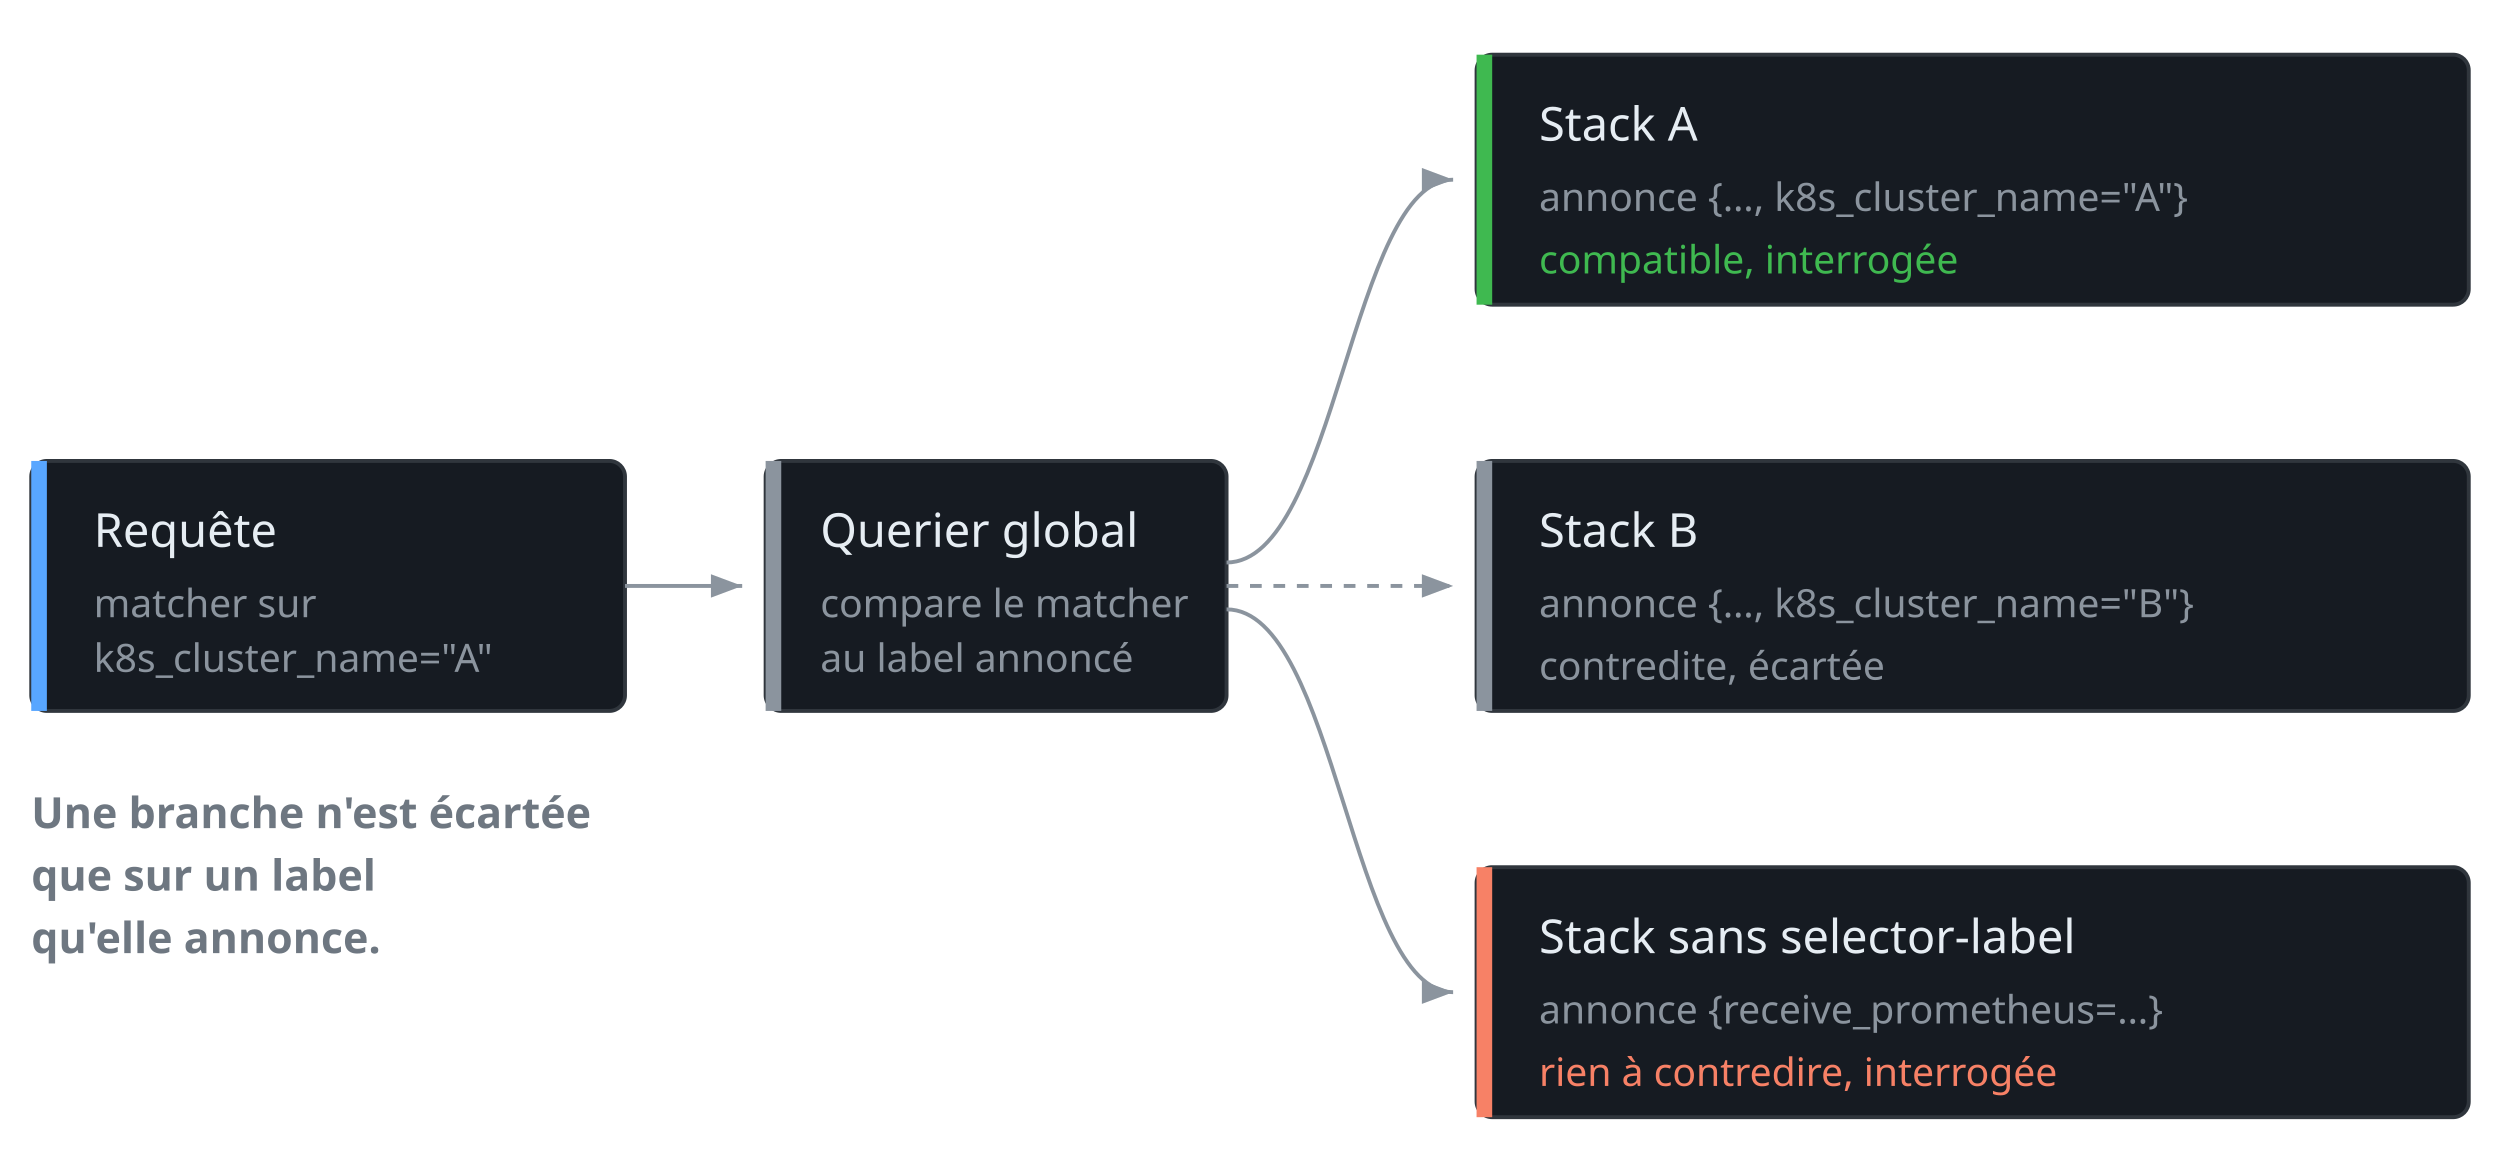
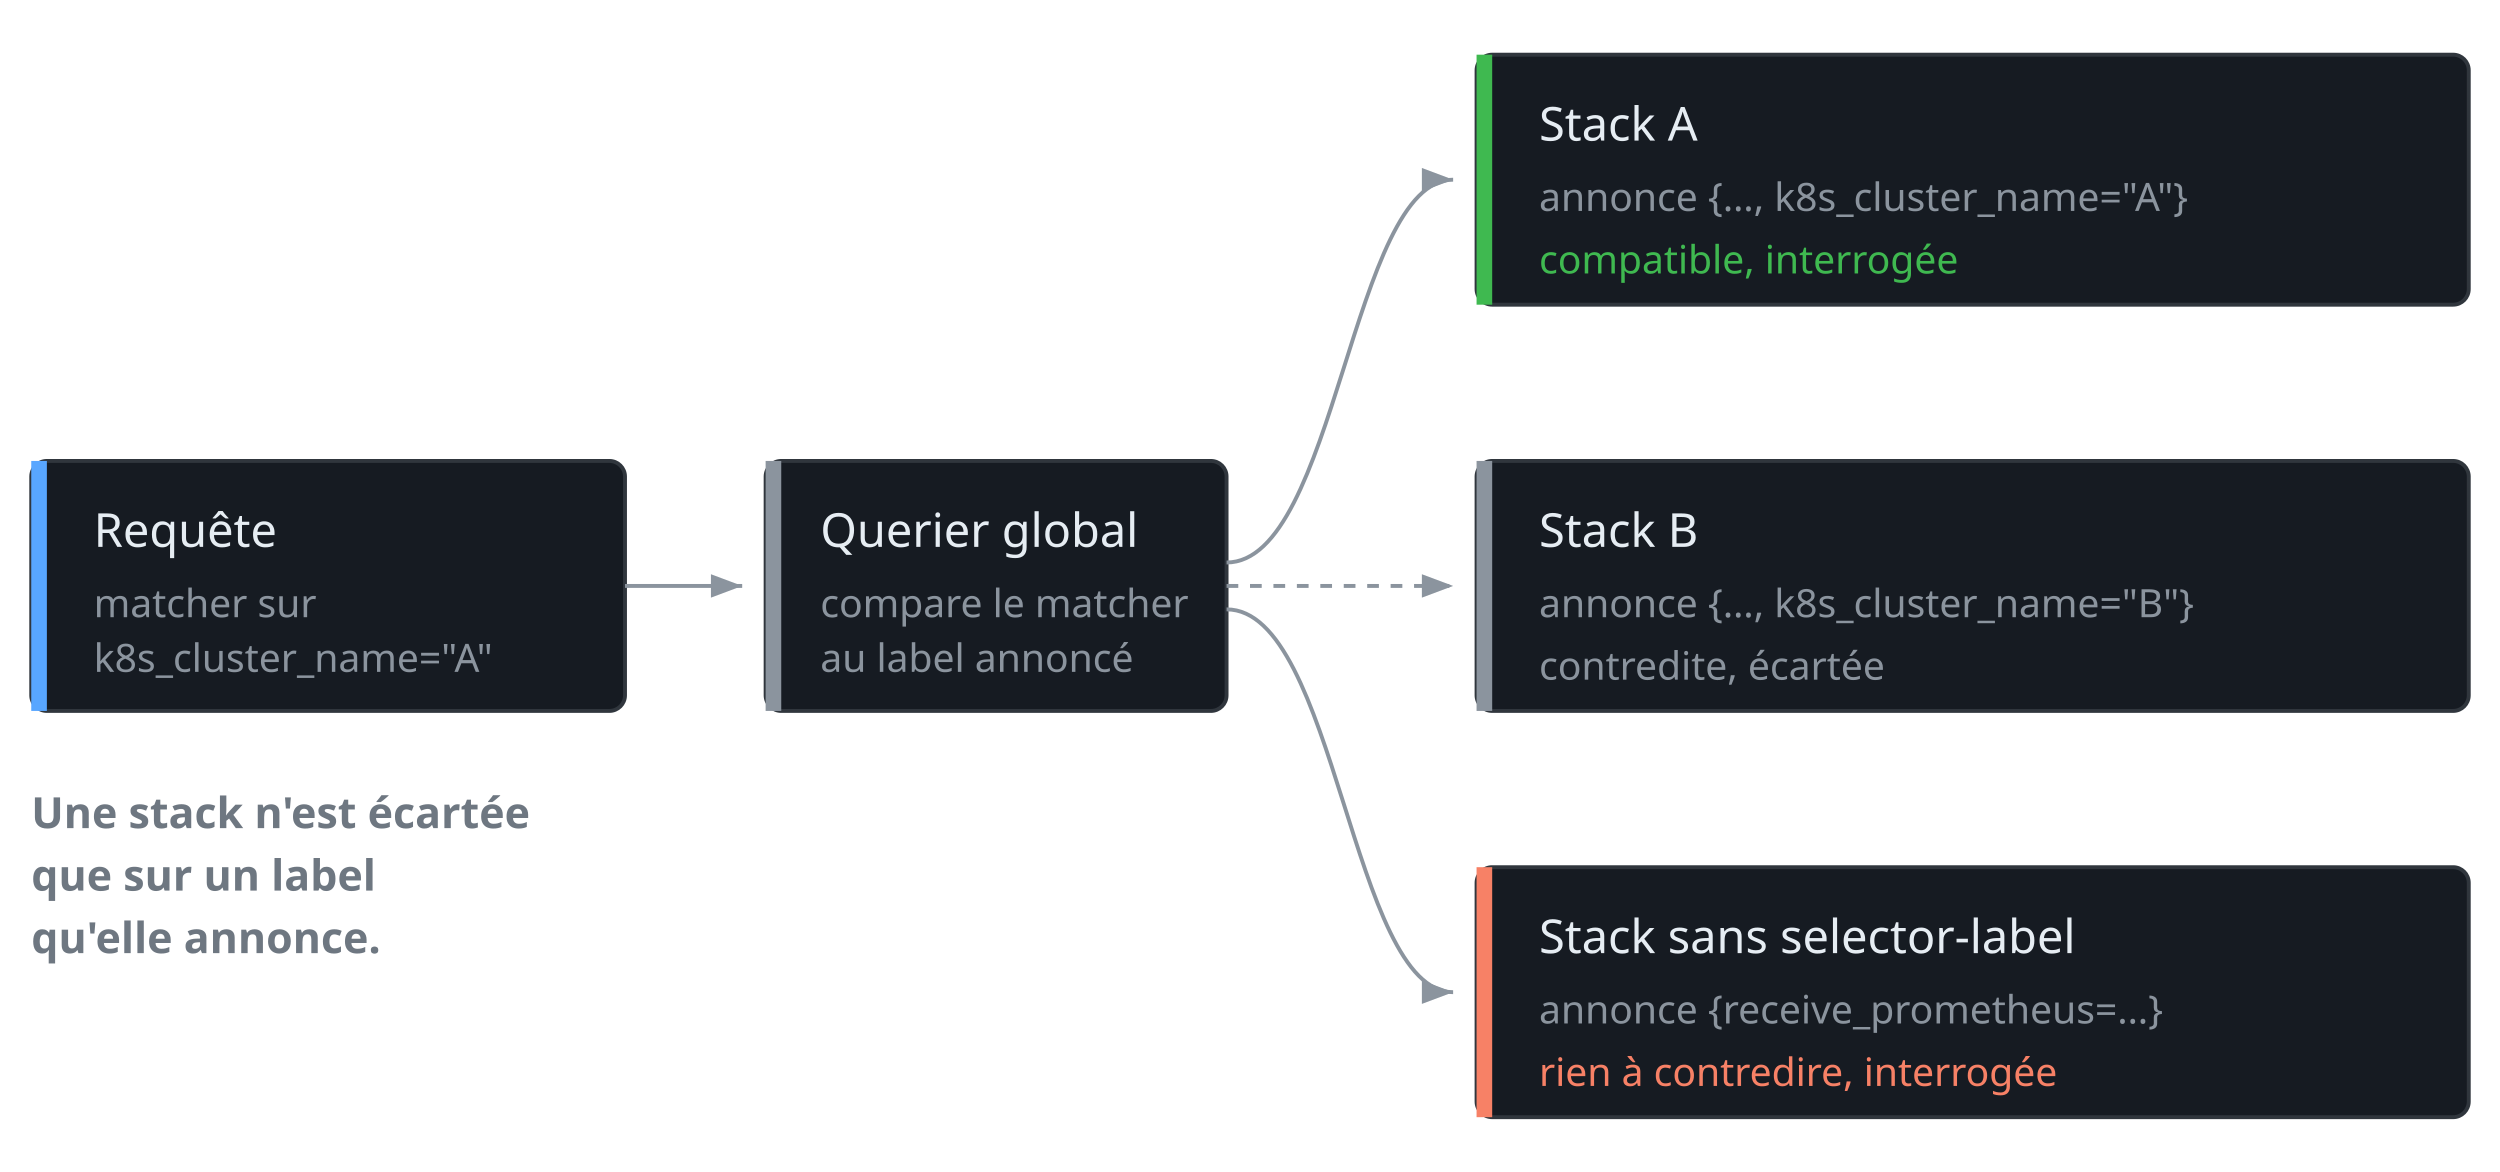
<svg xmlns="http://www.w3.org/2000/svg" class="jd-svg" data-jd-theme="" width="640" height="300" viewBox="0 0 640 300" font-family="'Segoe UI', system-ui, -apple-system, BlinkMacSystemFont, sans-serif">
  <style>
    .jd-svg text { font-family: var(--jd-sans, 'Segoe UI', system-ui, -apple-system, BlinkMacSystemFont, sans-serif); }
    .jd-svg .sub { fill: var(--jd-muted, #8b949e); }
    .jd-svg .box-fill { fill: var(--jd-surface-raised, #161b22); }
    .jd-svg .box-stroke { stroke: var(--jd-border-strong, #30363d); }
    .jd-svg .info { fill: var(--jd-note-ink, #58a6ff); }
    .jd-svg .ink { fill: var(--jd-ink, #e6edf3); }
    .jd-svg .edge { stroke: var(--jd-muted, #8b949e); }
    .jd-svg .ok { fill: var(--jd-ok-ink, #3fb950); }
    .jd-svg .warm { fill: var(--jd-warn-ink, #f78166); }
    .jd-svg .page { fill: var(--jd-muted, #6e7781); font-weight: 600; }
  </style>
  <defs>
    <marker id="arr" markerWidth="8" markerHeight="6" refX="8" refY="3" orient="auto">
      <polygon class="sub" points="0 0, 8 3, 0 6" />
    </marker>
  </defs>
  <g>
    <rect class="box-fill box-stroke" x="8" y="118" width="152" height="64" rx="4" />
    <rect class="info" x="8" y="118" width="4" height="64" />
    <text class="ink" x="24" y="140" font-size="12">Requête</text>
    <text class="sub" x="24" y="158" font-size="10">matcher sur</text>
    <text class="sub" x="24" y="172" font-size="10">k8s_cluster_name="A"</text>
  </g>
  <path class="edge" d="M 160 150 L 190 150" stroke-width="1" fill="none" marker-end="url(#arr)" />
  <g>
    <rect class="box-fill box-stroke" x="196" y="118" width="118" height="64" rx="4" />
    <rect class="sub" x="196" y="118" width="4" height="64" />
    <text class="ink" x="210" y="140" font-size="12">Querier global</text>
    <text class="sub" x="210" y="158" font-size="10">compare le matcher</text>
    <text class="sub" x="210" y="172" font-size="10">au label annoncé</text>
  </g>
  <path class="edge" d="M 314 144 C 342 144, 346 46, 372 46" stroke-width="1" fill="none" marker-end="url(#arr)" />
  <g>
    <rect class="box-fill box-stroke" x="378" y="14" width="254" height="64" rx="4" />
    <rect class="ok" x="378" y="14" width="4" height="64" />
    <text class="ink" x="394" y="36" font-size="12">Stack A</text>
    <text class="sub" x="394" y="54" font-size="10">annonce {…, k8s_cluster_name="A"}</text>
    <text class="ok" x="394" y="70" font-size="10">compatible, interrogée</text>
  </g>
  <path class="edge" d="M 314 150 L 372 150" stroke-width="1" stroke-dasharray="3 3" fill="none" marker-end="url(#arr)" />
  <g>
    <rect class="box-fill box-stroke" x="378" y="118" width="254" height="64" rx="4" />
    <rect class="sub" x="378" y="118" width="4" height="64" />
    <text class="ink" x="394" y="140" font-size="12">Stack B</text>
    <text class="sub" x="394" y="158" font-size="10">annonce {…, k8s_cluster_name="B"}</text>
    <text class="sub" x="394" y="174" font-size="10">contredite, écartée</text>
  </g>
  <path class="edge" d="M 314 156 C 342 156, 346 254, 372 254" stroke-width="1" fill="none" marker-end="url(#arr)" />
  <g>
    <rect class="box-fill box-stroke" x="378" y="222" width="254" height="64" rx="4" />
    <rect class="warm" x="378" y="222" width="4" height="64" />
    <text class="ink" x="394" y="244" font-size="12">Stack sans selector-label</text>
    <text class="sub" x="394" y="262" font-size="10">annonce {receive_prometheus=…}</text>
    <text class="warm" x="394" y="278" font-size="10">rien à contredire, interrogée</text>
  </g>
-   <text class="page" x="8" y="212" font-size="11" font-weight="600">Une branche n'est écartée</text>
+   <text class="page" x="8" y="212" font-size="11" font-weight="600">Une stack n'est écartée</text>
  <text class="page" x="8" y="228" font-size="11" font-weight="600">que sur un label</text>
  <text class="page" x="8" y="244" font-size="11" font-weight="600">qu'elle annonce.</text>
</svg>
